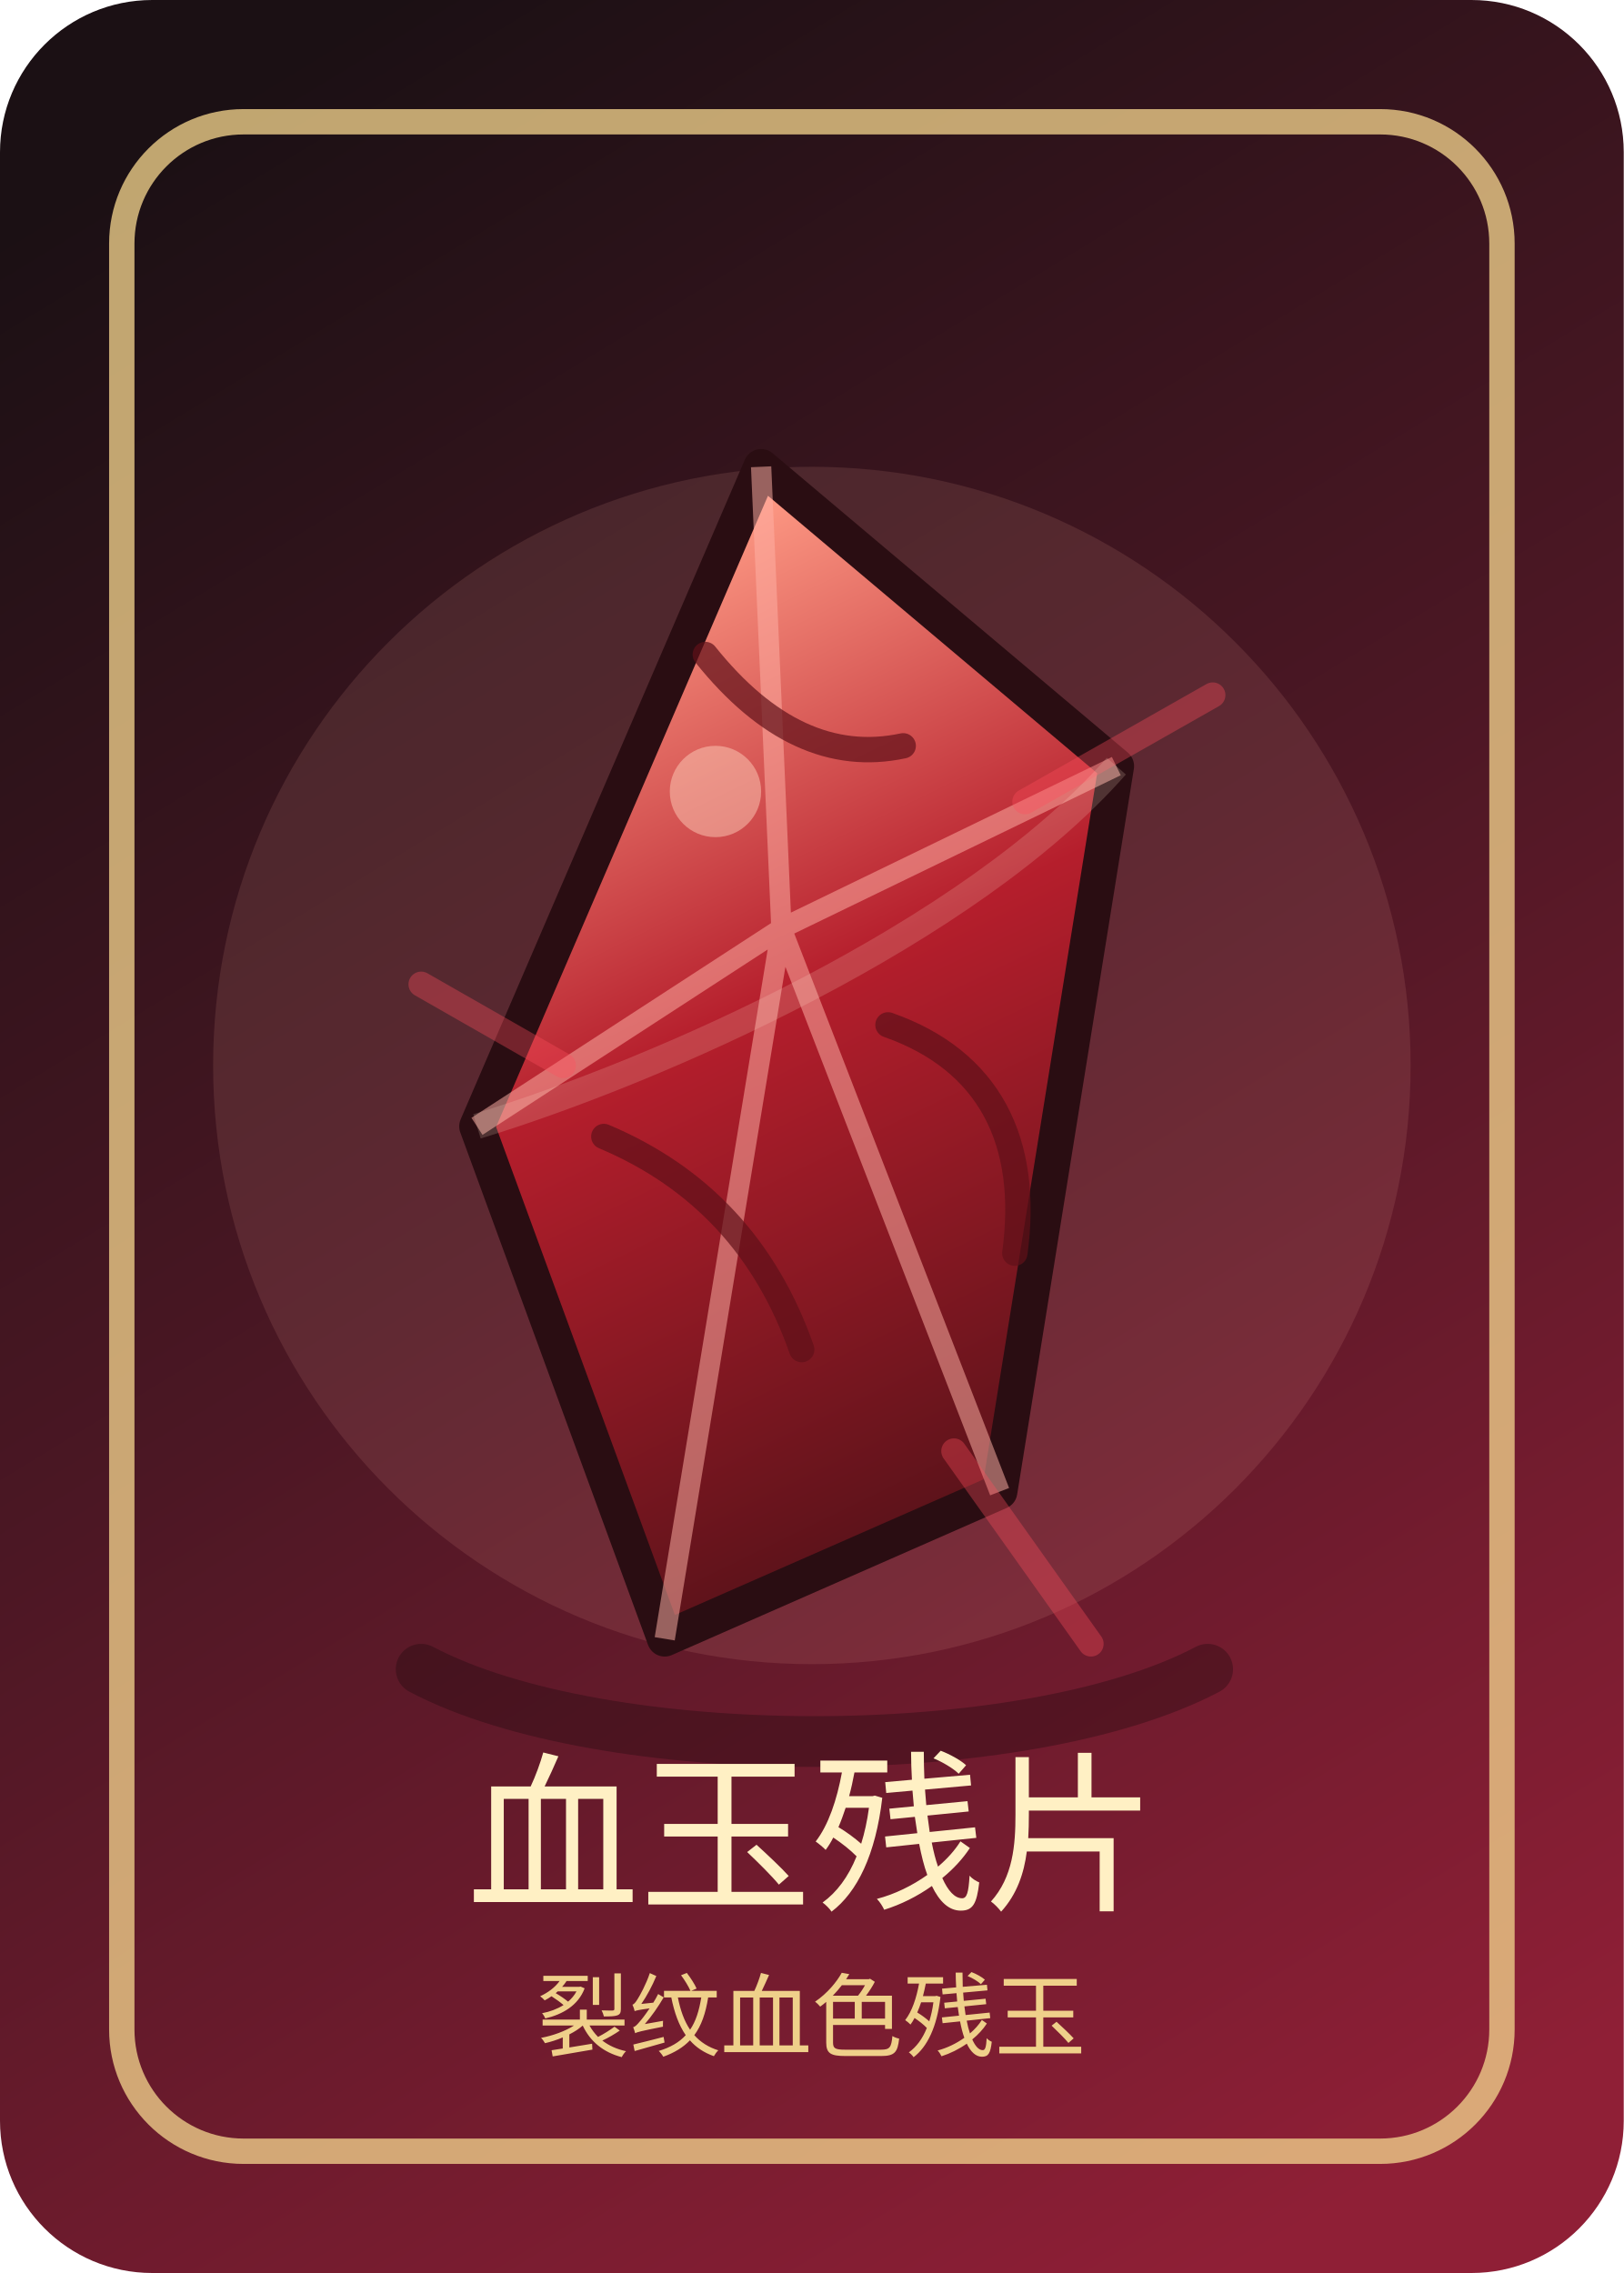
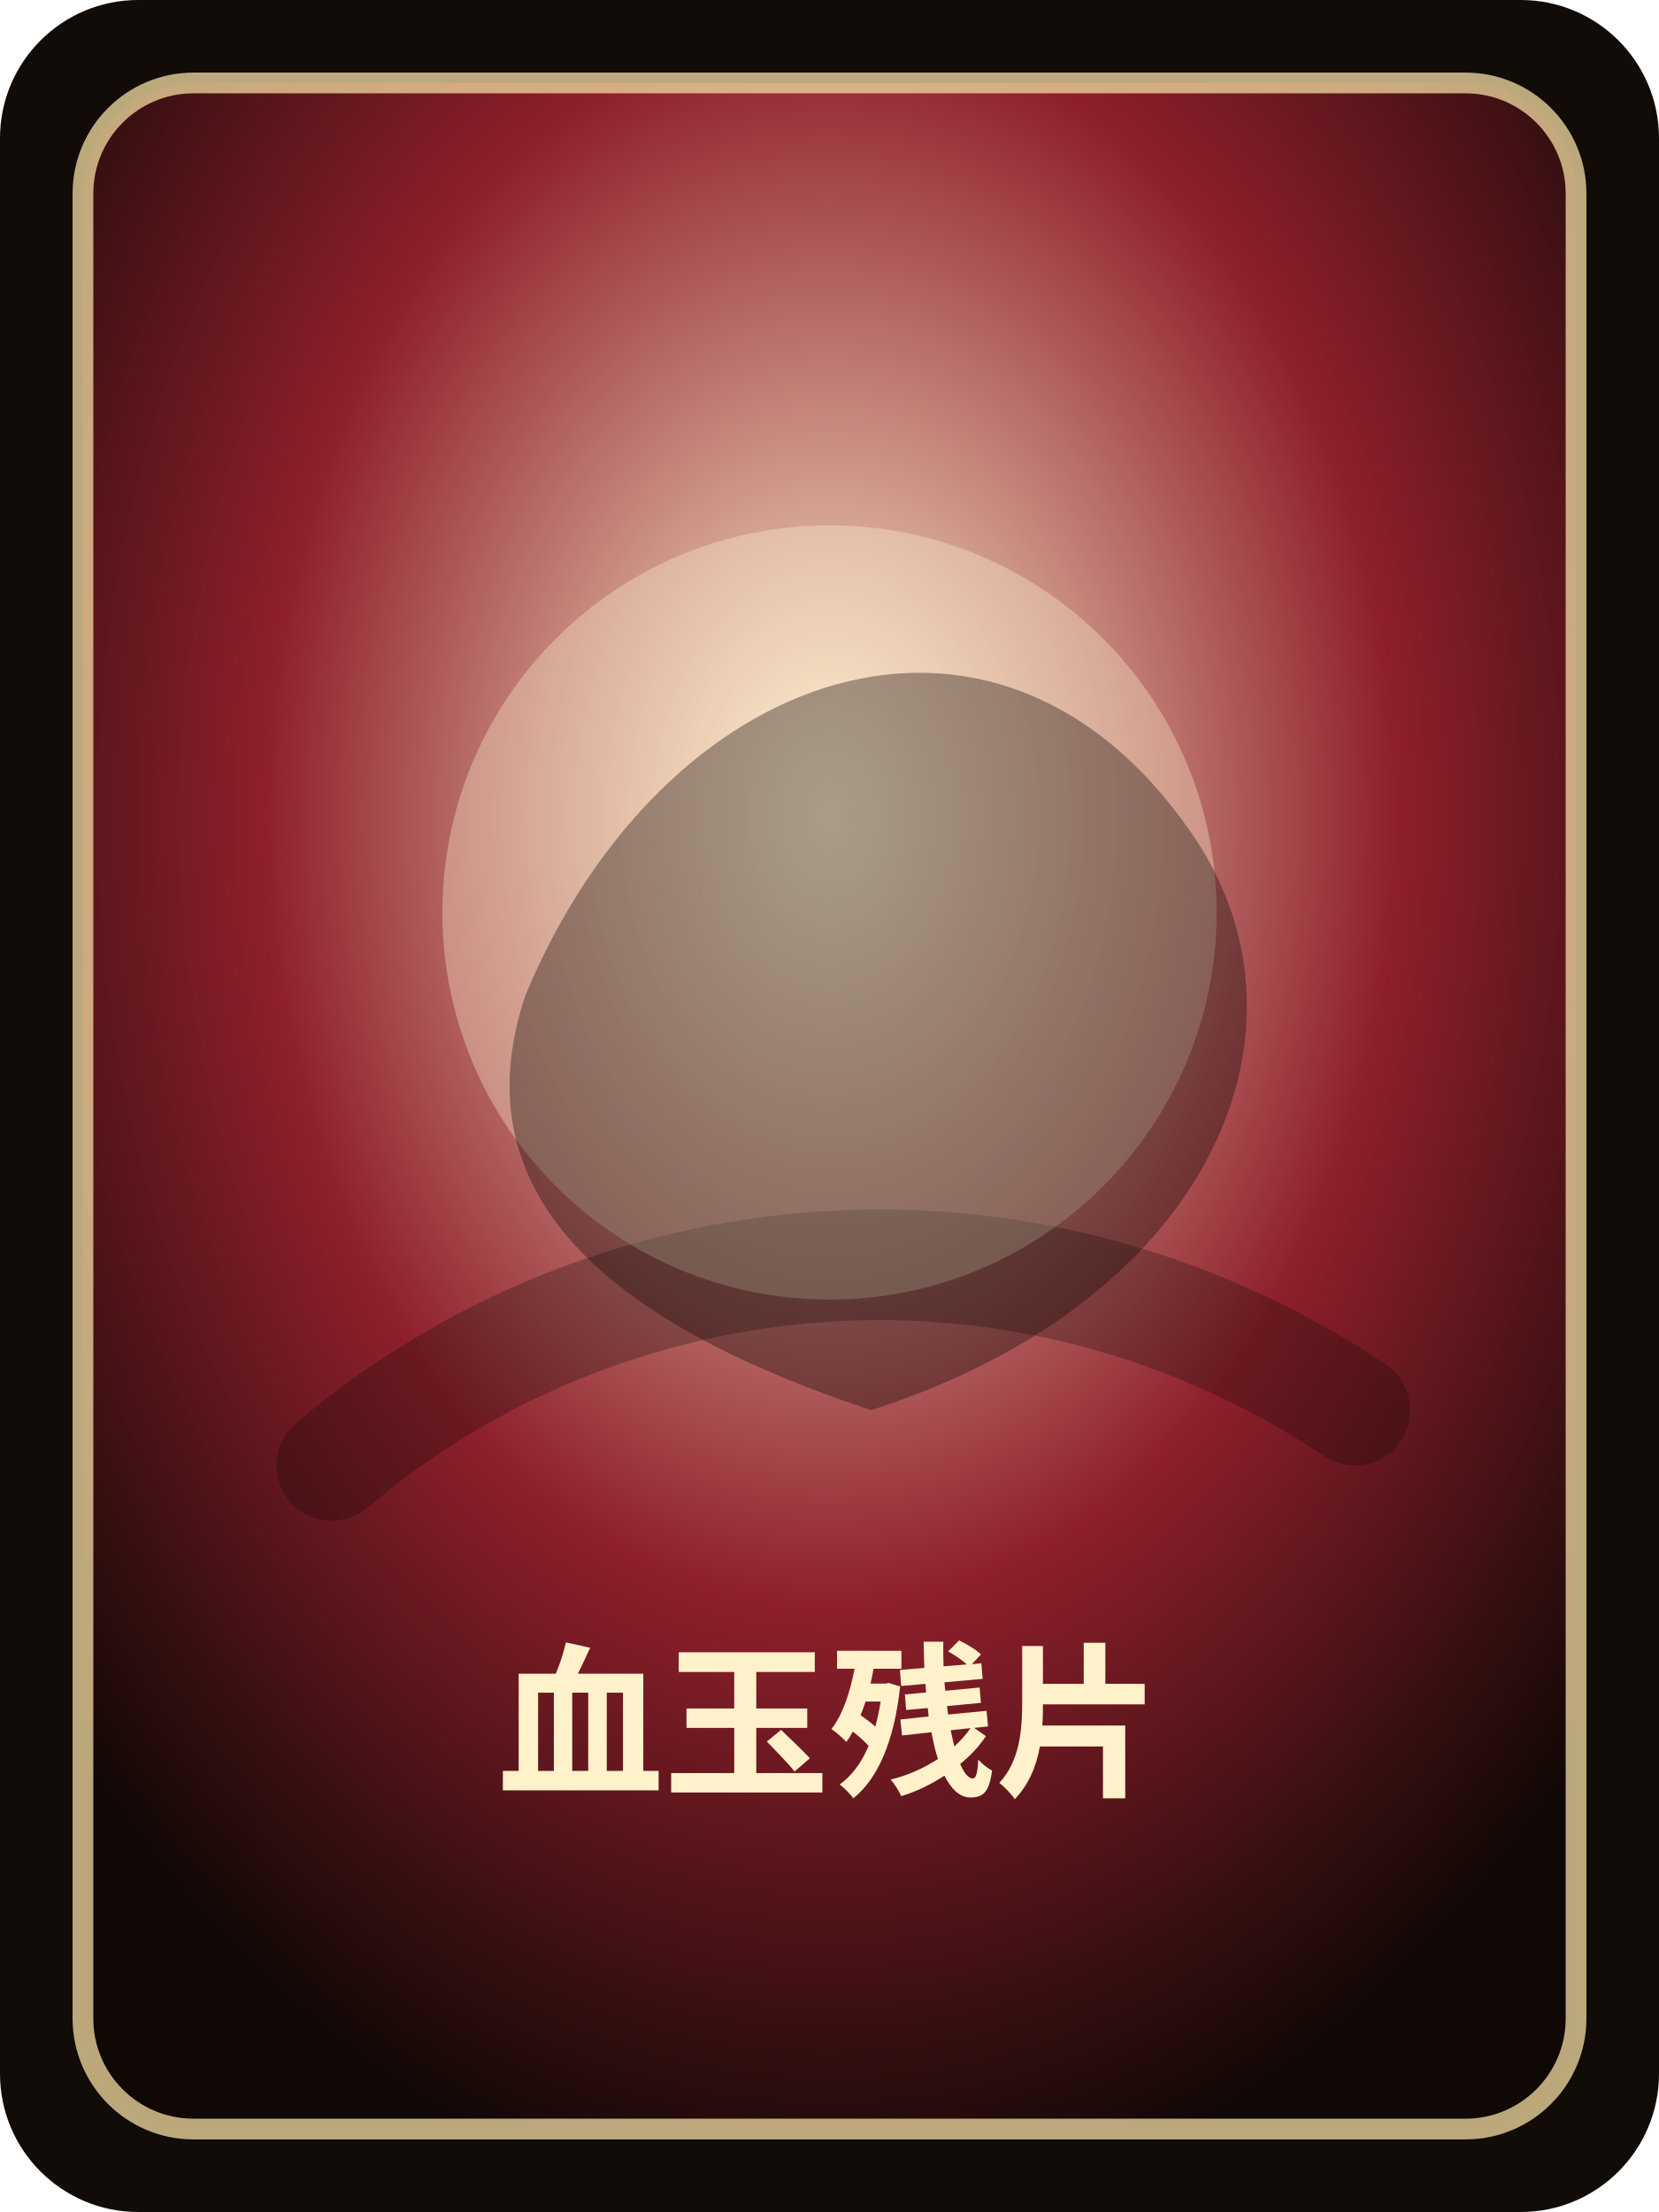
- <svg xmlns="http://www.w3.org/2000/svg" viewBox="0 0 320 448" role="img" aria-labelledby="blood-jade-fragment-title blood-jade-fragment-desc" data-art-direction="ancient-wuxia-item" data-item-id="blood_jade_fragment">
+ <svg xmlns="http://www.w3.org/2000/svg" width="120" height="160" viewBox="0 0 120 160" role="img" aria-label="血玉残片 · 古风武侠道具" data-art-direction="ancient-wuxia-item" data-kind="item" data-item-id="blood_jade_fragment" data-theme="古风武侠江湖水墨道具">
  <defs>
-     <linearGradient id="blood-jade-fragment-bg" x1="38" y1="24" x2="282" y2="424" gradientUnits="userSpaceOnUse">
-       <stop stop-color="#1b1014" />
-       <stop offset=".48" stop-color="#4c1724" />
-       <stop offset="1" stop-color="#8f1f36" />
-     </linearGradient>
-     <linearGradient id="blood-jade-fragment-jade" x1="117" y1="111" x2="214" y2="310" gradientUnits="userSpaceOnUse">
-       <stop stop-color="#ff9c86" />
-       <stop offset=".42" stop-color="#b51e2c" />
-       <stop offset="1" stop-color="#481016" />
-     </linearGradient>
+     <radialGradient id="g" cx="50%" cy="36%" r="68%">
+       <stop stop-color="#fff2d1" />
+       <stop offset=".56" stop-color="#8e1f2b" />
+       <stop offset="1" stop-color="#100805" />
+     </radialGradient>
  </defs>
-   <rect width="320" height="448" rx="30" fill="url(#blood-jade-fragment-bg)" />
-   <rect x="24" y="24" width="272" height="400" rx="24" fill="none" stroke="#efd08a" stroke-width="5" opacity=".78" />
-   <circle cx="160" cy="210" r="118" fill="#ffb0a0" opacity=".12" />
-   <path d="M150 92 L220 151 L197 294 L131 323 L94 222Z" fill="url(#blood-jade-fragment-jade)" stroke="#2a0d12" stroke-width="7" stroke-linejoin="round" />
-   <path d="M150 92 L154 183 L220 151 M154 183 L94 222 M154 183 L197 294 M131 323 L154 183" fill="none" stroke="#ffb0a4" stroke-width="4" opacity=".52" />
-   <path d="M139 129 C151 144 164 150 178 147 M119 224 C138 232 151 246 158 266 M175 202 C195 209 203 225 200 247" fill="none" stroke="#5f1018" stroke-width="5" stroke-linecap="round" opacity=".7" />
-   <path d="M111 210 L83 194 M202 158 L239 137 M188 286 L215 324" stroke="#ff4c5c" stroke-width="5" stroke-linecap="round" opacity=".35" />
-   <circle cx="141" cy="156" r="9" fill="#ffd1bd" opacity=".48" />
-   <path d="M94 222 C130 211 191 184 220 151" fill="none" stroke="#ffdfc8" stroke-width="5" opacity=".18" />
-   <path d="M83 329 C119 348 202 348 238 329" fill="none" stroke="#160509" stroke-width="10" stroke-linecap="round" opacity=".32" />
-   <text x="160" y="374" text-anchor="middle" font-size="34" font-family="serif" fill="#fff0c4">血玉残片</text>
-   <text x="160" y="404" text-anchor="middle" font-size="18" font-family="serif" fill="#efd08a">裂纹血色残玉</text>
+   <rect width="120" height="160" rx="10" fill="#120c08" />
+   <rect x="6" y="6" width="108" height="148" rx="8" fill="url(#g)" />
+   <path d="M24 106c20-17 50-20 74-4" stroke="#100805" stroke-width="8" stroke-linecap="round" fill="none" opacity=".28" />
+   <circle cx="60" cy="66" r="28" fill="#fff2d1" opacity=".34" />
+   <path d="M38 72c10-24 34-32 48-12 10 14 2 34-23 42-18-6-30-15-25-30z" fill="#100805" opacity=".36" />
+   <text x="60" y="129" text-anchor="middle" font-family="KaiTi, STKaiti, serif" font-size="12" font-weight="700" fill="#fff1ca">血玉残片</text>
+   <rect x="6" y="6" width="108" height="148" rx="8" fill="none" stroke="#f1d99f" stroke-width="1.5" opacity=".76" />
</svg>
